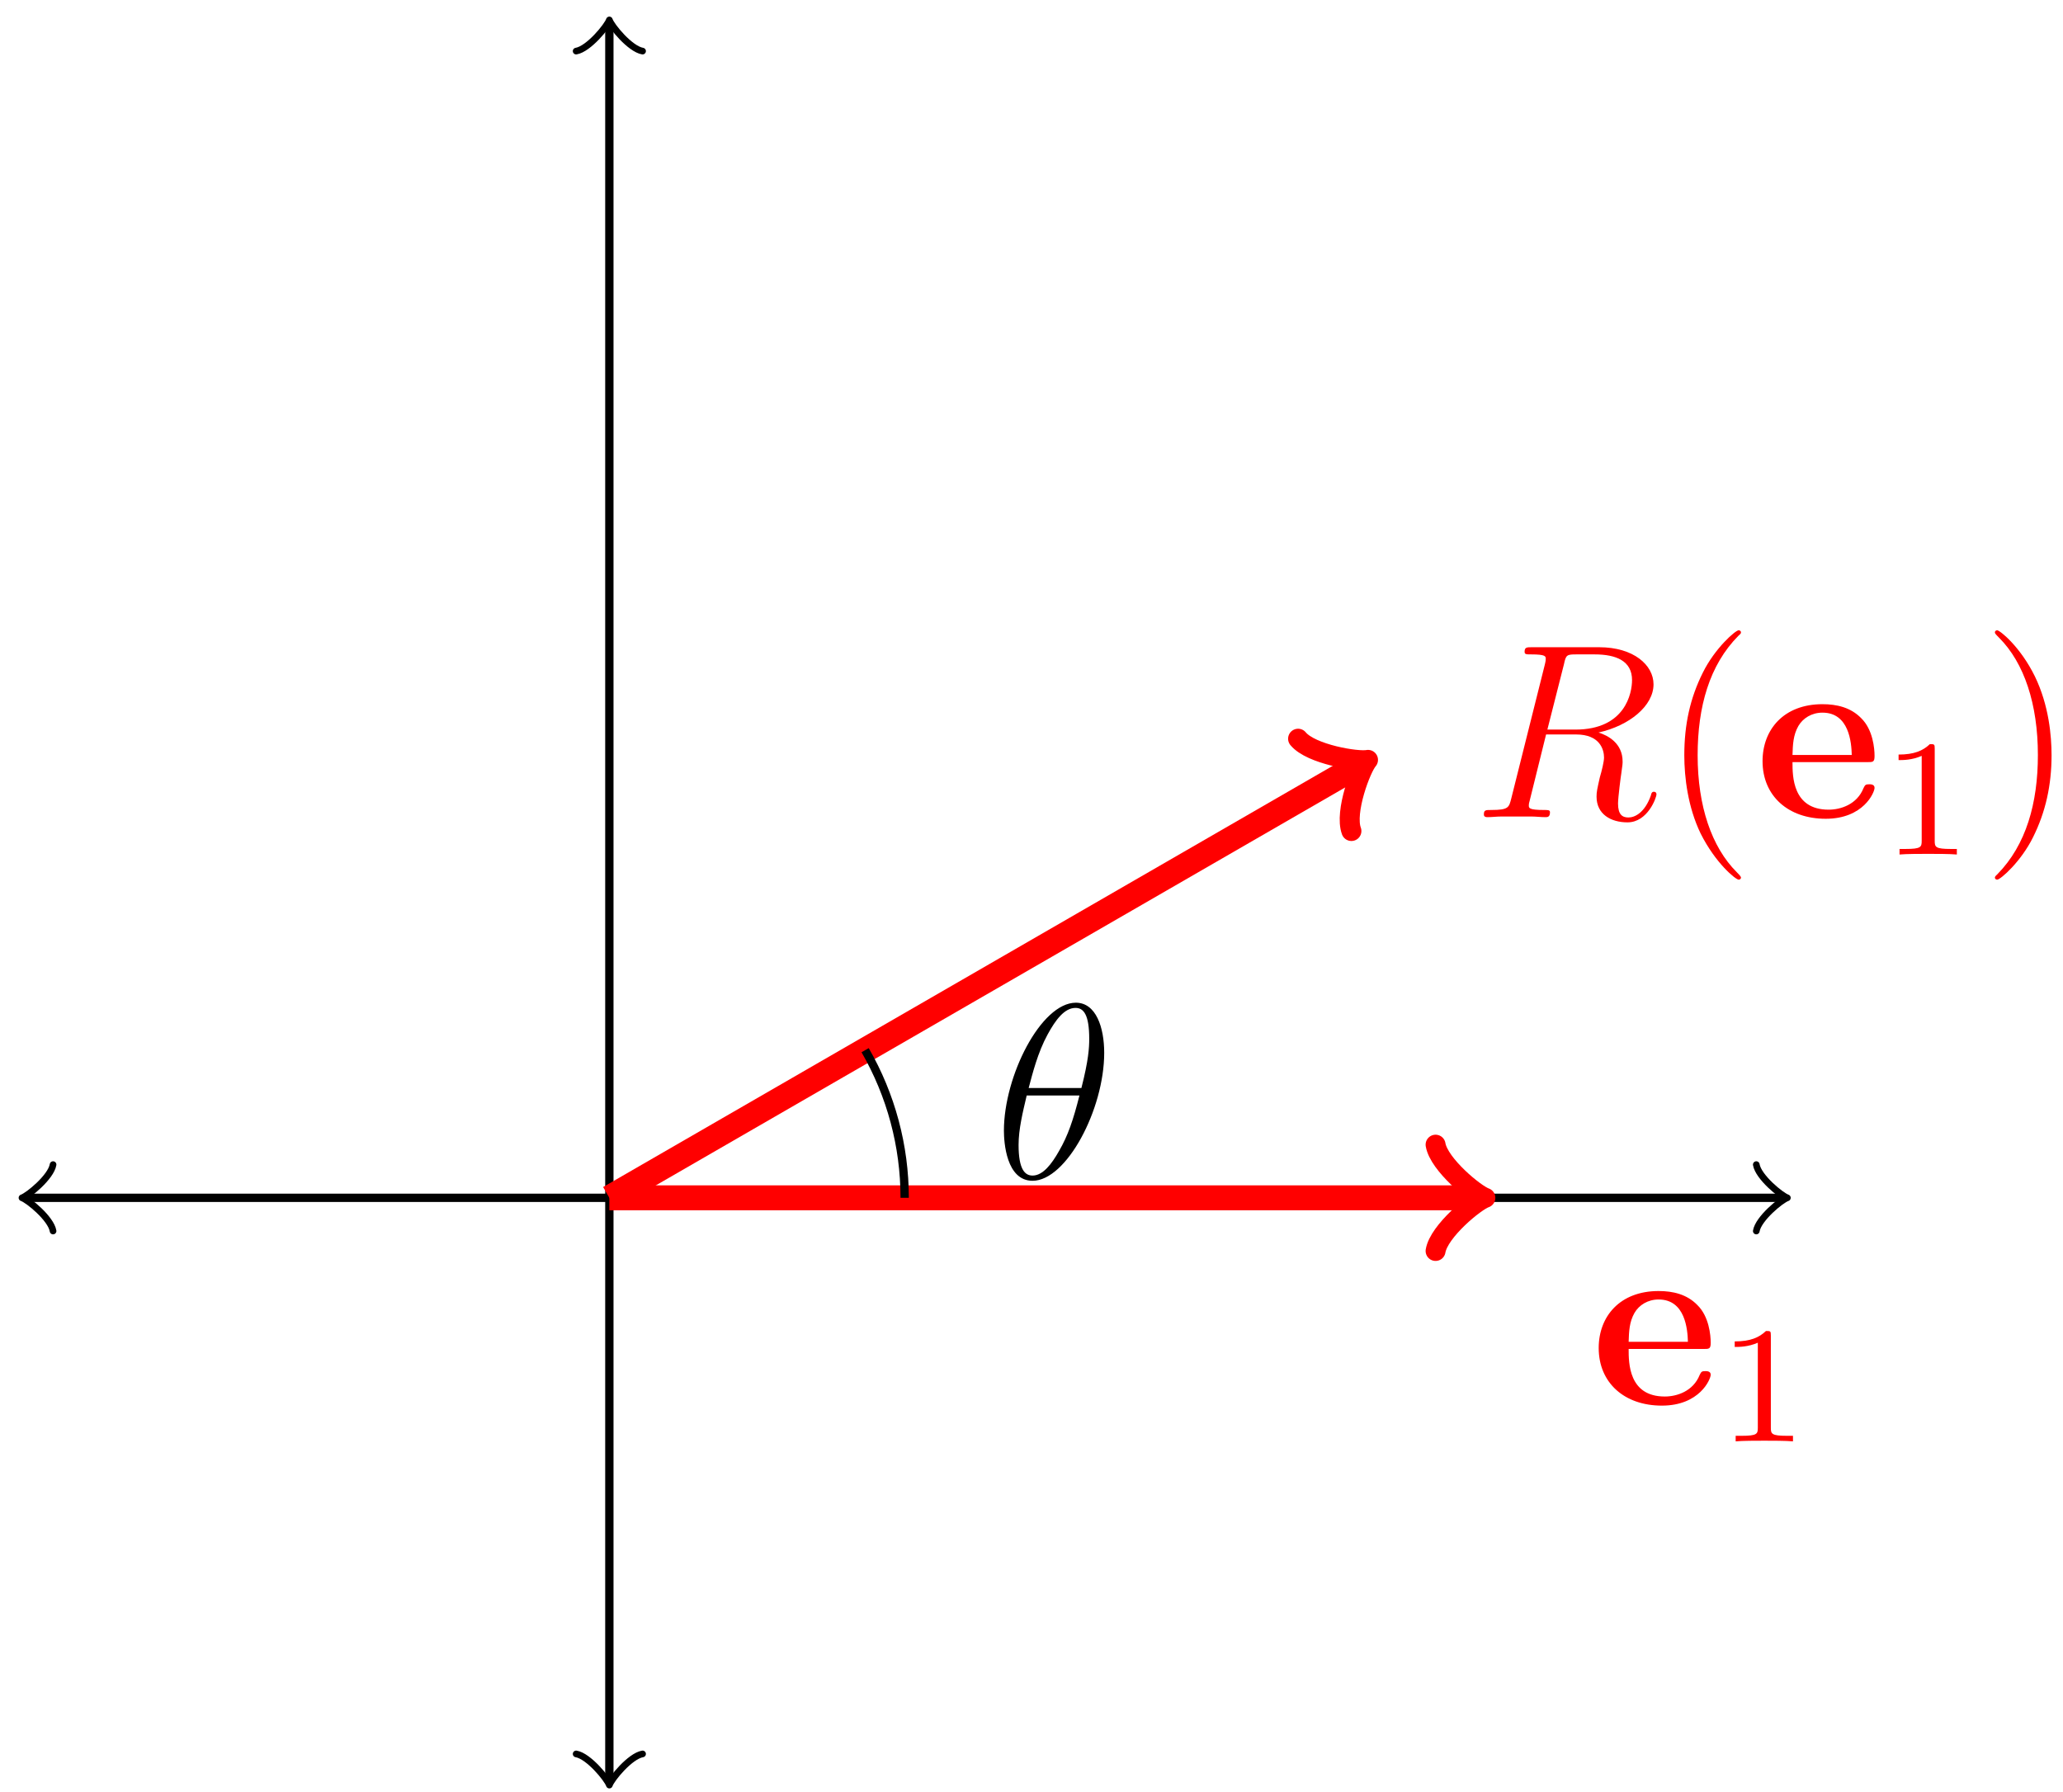
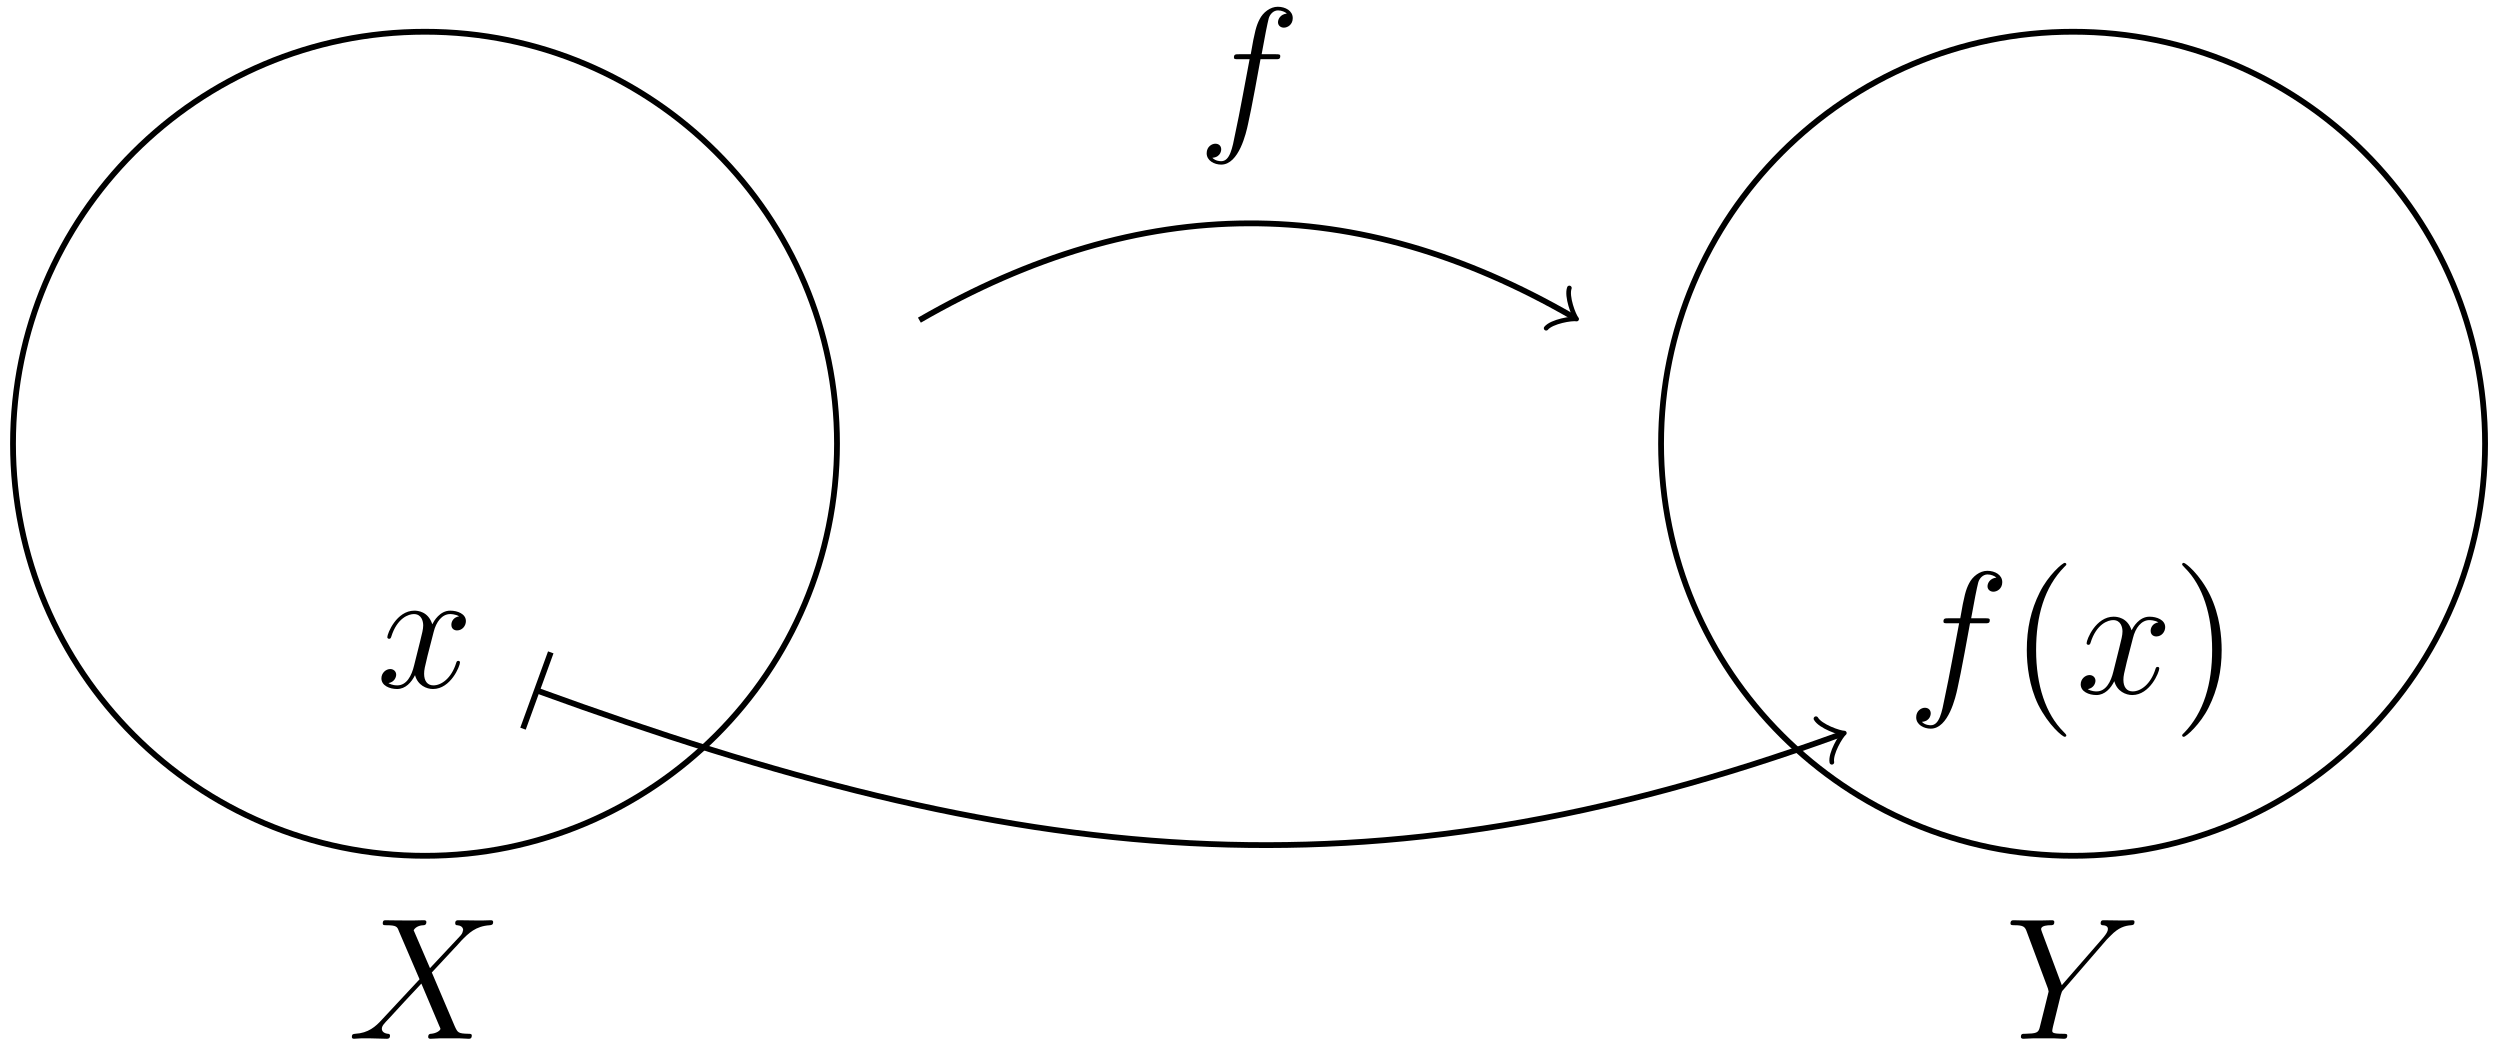
- <svg xmlns="http://www.w3.org/2000/svg" xmlns:xlink="http://www.w3.org/1999/xlink" width="99pt" height="86pt" viewBox="0 0 99 86" version="1.1">
+ <svg xmlns="http://www.w3.org/2000/svg" xmlns:xlink="http://www.w3.org/1999/xlink" width="172pt" height="72pt" viewBox="0 0 172 72" version="1.1">
  <defs>
    <g>
      <symbol overflow="visible" id="glyph0-0">
        <path style="stroke:none;" d="" />
      </symbol>
      <symbol overflow="visible" id="glyph0-1">
-         <path style="stroke:none;" d="M 5.406 -2.641 C 5.672 -2.641 5.75 -2.641 5.75 -2.938 C 5.75 -3.297 5.672 -4.203 5.109 -4.75 C 4.609 -5.266 3.938 -5.422 3.25 -5.422 C 1.391 -5.422 0.375 -4.203 0.375 -2.688 C 0.375 -1.016 1.609 0.078 3.406 0.078 C 5.219 0.078 5.75 -1.188 5.75 -1.406 C 5.75 -1.578 5.562 -1.578 5.5 -1.578 C 5.312 -1.578 5.297 -1.547 5.219 -1.391 C 4.906 -0.609 4.125 -0.359 3.547 -0.359 C 1.812 -0.359 1.812 -1.969 1.812 -2.641 Z M 1.812 -2.984 C 1.828 -3.484 1.844 -3.938 2.094 -4.375 C 2.312 -4.75 2.734 -5.016 3.25 -5.016 C 4.531 -5.016 4.641 -3.578 4.656 -2.984 Z M 1.812 -2.984 " />
+         <path style="stroke:none;" d="M 5.672 -4.859 L 4.547 -7.469 C 4.703 -7.75 5.062 -7.812 5.219 -7.812 C 5.281 -7.812 5.422 -7.828 5.422 -8.031 C 5.422 -8.156 5.312 -8.156 5.234 -8.156 C 5.031 -8.156 4.797 -8.141 4.594 -8.141 L 3.891 -8.141 C 3.172 -8.141 2.641 -8.156 2.625 -8.156 C 2.531 -8.156 2.422 -8.156 2.422 -7.938 C 2.422 -7.812 2.516 -7.812 2.672 -7.812 C 3.375 -7.812 3.422 -7.703 3.531 -7.406 L 4.953 -4.094 L 2.359 -1.312 C 1.938 -0.844 1.422 -0.391 0.531 -0.344 C 0.391 -0.328 0.297 -0.328 0.297 -0.125 C 0.297 -0.078 0.312 0 0.438 0 C 0.609 0 0.781 -0.031 0.953 -0.031 L 1.516 -0.031 C 1.906 -0.031 2.312 0 2.688 0 C 2.766 0 2.922 0 2.922 -0.219 C 2.922 -0.328 2.828 -0.344 2.766 -0.344 C 2.516 -0.375 2.359 -0.5 2.359 -0.688 C 2.359 -0.891 2.516 -1.047 2.859 -1.406 L 3.922 -2.562 C 4.188 -2.828 4.812 -3.531 5.078 -3.797 L 6.328 -0.844 C 6.344 -0.828 6.391 -0.703 6.391 -0.688 C 6.391 -0.578 6.125 -0.375 5.75 -0.344 C 5.672 -0.344 5.547 -0.328 5.547 -0.125 C 5.547 0 5.672 0 5.719 0 C 5.922 0 6.172 -0.031 6.375 -0.031 L 7.688 -0.031 C 7.906 -0.031 8.125 0 8.328 0 C 8.422 0 8.547 0 8.547 -0.234 C 8.547 -0.344 8.422 -0.344 8.312 -0.344 C 7.609 -0.359 7.578 -0.422 7.375 -0.859 L 5.797 -4.562 L 7.312 -6.188 C 7.438 -6.312 7.703 -6.609 7.812 -6.734 C 8.328 -7.266 8.812 -7.75 9.781 -7.812 C 9.891 -7.828 10.016 -7.828 10.016 -8.031 C 10.016 -8.156 9.906 -8.156 9.859 -8.156 C 9.688 -8.156 9.516 -8.141 9.344 -8.141 L 8.797 -8.141 C 8.422 -8.141 8 -8.156 7.625 -8.156 C 7.547 -8.156 7.406 -8.156 7.406 -7.953 C 7.406 -7.828 7.484 -7.812 7.547 -7.812 C 7.75 -7.797 7.953 -7.703 7.953 -7.469 L 7.938 -7.453 C 7.922 -7.359 7.906 -7.25 7.766 -7.094 Z M 5.672 -4.859 " />
+       </symbol>
+       <symbol overflow="visible" id="glyph0-2">
+         <path style="stroke:none;" d="M 7.031 -6.844 L 7.297 -7.109 C 7.828 -7.656 8.266 -7.781 8.688 -7.812 C 8.828 -7.828 8.922 -7.844 8.922 -8.047 C 8.922 -8.156 8.812 -8.156 8.781 -8.156 C 8.641 -8.156 8.484 -8.141 8.344 -8.141 L 7.859 -8.141 C 7.5 -8.141 7.141 -8.156 6.797 -8.156 C 6.719 -8.156 6.594 -8.156 6.594 -7.938 C 6.594 -7.828 6.703 -7.812 6.734 -7.812 C 7.094 -7.797 7.094 -7.609 7.094 -7.547 C 7.094 -7.406 7 -7.234 6.766 -6.953 L 3.922 -3.688 L 2.562 -7.328 C 2.5 -7.5 2.5 -7.516 2.5 -7.547 C 2.5 -7.797 2.984 -7.812 3.125 -7.812 C 3.281 -7.812 3.406 -7.812 3.406 -8.031 C 3.406 -8.156 3.297 -8.156 3.234 -8.156 C 3.031 -8.156 2.781 -8.141 2.578 -8.141 L 1.25 -8.141 C 1.047 -8.141 0.812 -8.156 0.609 -8.156 C 0.531 -8.156 0.391 -8.156 0.391 -7.938 C 0.391 -7.812 0.5 -7.812 0.688 -7.812 C 1.266 -7.812 1.375 -7.703 1.484 -7.438 L 2.969 -3.453 C 2.969 -3.422 3.016 -3.281 3.016 -3.25 C 3.016 -3.219 2.422 -0.859 2.391 -0.734 C 2.297 -0.422 2.172 -0.359 1.406 -0.344 C 1.203 -0.344 1.109 -0.344 1.109 -0.125 C 1.109 0 1.25 0 1.281 0 C 1.5 0 1.75 -0.031 1.969 -0.031 L 3.375 -0.031 C 3.594 -0.031 3.844 0 4.062 0 C 4.141 0 4.297 0 4.297 -0.219 C 4.297 -0.344 4.203 -0.344 4 -0.344 C 3.266 -0.344 3.266 -0.438 3.266 -0.562 C 3.266 -0.641 3.359 -1.031 3.422 -1.266 L 3.844 -2.984 C 3.922 -3.234 3.922 -3.266 4.031 -3.375 Z M 7.031 -6.844 " />
+       </symbol>
+       <symbol overflow="visible" id="glyph0-3">
+         <path style="stroke:none;" d="M 5.328 -4.812 C 5.562 -4.812 5.672 -4.812 5.672 -5.031 C 5.672 -5.156 5.562 -5.156 5.359 -5.156 L 4.391 -5.156 C 4.609 -6.391 4.781 -7.234 4.875 -7.609 C 4.953 -7.906 5.203 -8.172 5.516 -8.172 C 5.766 -8.172 6.016 -8.062 6.125 -7.953 C 5.672 -7.906 5.516 -7.562 5.516 -7.359 C 5.516 -7.125 5.703 -6.984 5.922 -6.984 C 6.172 -6.984 6.531 -7.188 6.531 -7.641 C 6.531 -8.141 6.031 -8.422 5.5 -8.422 C 4.984 -8.422 4.484 -8.031 4.25 -7.562 C 4.031 -7.141 3.906 -6.719 3.641 -5.156 L 2.828 -5.156 C 2.609 -5.156 2.484 -5.156 2.484 -4.938 C 2.484 -4.812 2.562 -4.812 2.797 -4.812 L 3.562 -4.812 C 3.344 -3.688 2.859 -0.984 2.578 0.281 C 2.375 1.328 2.203 2.203 1.609 2.203 C 1.562 2.203 1.219 2.203 1 1.969 C 1.609 1.922 1.609 1.406 1.609 1.391 C 1.609 1.141 1.438 1 1.203 1 C 0.969 1 0.609 1.203 0.609 1.656 C 0.609 2.172 1.141 2.438 1.609 2.438 C 2.828 2.438 3.328 0.25 3.453 -0.344 C 3.672 -1.266 4.25 -4.453 4.312 -4.812 Z M 5.328 -4.812 " />
+       </symbol>
+       <symbol overflow="visible" id="glyph0-4">
+         <path style="stroke:none;" d="M 5.672 -4.875 C 5.281 -4.812 5.141 -4.516 5.141 -4.297 C 5.141 -4 5.359 -3.906 5.531 -3.906 C 5.891 -3.906 6.141 -4.219 6.141 -4.547 C 6.141 -5.047 5.562 -5.266 5.062 -5.266 C 4.344 -5.266 3.938 -4.547 3.828 -4.328 C 3.547 -5.219 2.812 -5.266 2.594 -5.266 C 1.375 -5.266 0.734 -3.703 0.734 -3.438 C 0.734 -3.391 0.781 -3.328 0.859 -3.328 C 0.953 -3.328 0.984 -3.406 1 -3.453 C 1.406 -4.781 2.219 -5.031 2.562 -5.031 C 3.094 -5.031 3.203 -4.531 3.203 -4.25 C 3.203 -3.984 3.125 -3.703 2.984 -3.125 L 2.578 -1.5 C 2.406 -0.781 2.062 -0.125 1.422 -0.125 C 1.359 -0.125 1.062 -0.125 0.812 -0.281 C 1.25 -0.359 1.344 -0.719 1.344 -0.859 C 1.344 -1.094 1.156 -1.25 0.938 -1.25 C 0.641 -1.25 0.328 -0.984 0.328 -0.609 C 0.328 -0.109 0.891 0.125 1.406 0.125 C 1.984 0.125 2.391 -0.328 2.641 -0.828 C 2.828 -0.125 3.438 0.125 3.875 0.125 C 5.094 0.125 5.734 -1.453 5.734 -1.703 C 5.734 -1.766 5.688 -1.812 5.625 -1.812 C 5.516 -1.812 5.5 -1.75 5.469 -1.656 C 5.141 -0.609 4.453 -0.125 3.906 -0.125 C 3.484 -0.125 3.266 -0.438 3.266 -0.922 C 3.266 -1.188 3.312 -1.375 3.5 -2.156 L 3.922 -3.797 C 4.094 -4.5 4.5 -5.031 5.062 -5.031 C 5.078 -5.031 5.422 -5.031 5.672 -4.875 Z M 5.672 -4.875 " />
      </symbol>
      <symbol overflow="visible" id="glyph1-0">
        <path style="stroke:none;" d="" />
      </symbol>
      <symbol overflow="visible" id="glyph1-1">
-         <path style="stroke:none;" d="M 2.5 -5.078 C 2.5 -5.297 2.484 -5.297 2.266 -5.297 C 1.938 -4.984 1.516 -4.797 0.766 -4.797 L 0.766 -4.531 C 0.984 -4.531 1.406 -4.531 1.875 -4.734 L 1.875 -0.656 C 1.875 -0.359 1.844 -0.266 1.094 -0.266 L 0.812 -0.266 L 0.812 0 C 1.141 -0.031 1.828 -0.031 2.188 -0.031 C 2.547 -0.031 3.234 -0.031 3.562 0 L 3.562 -0.266 L 3.281 -0.266 C 2.531 -0.266 2.5 -0.359 2.5 -0.656 Z M 2.5 -5.078 " />
-       </symbol>
-       <symbol overflow="visible" id="glyph2-0">
-         <path style="stroke:none;" d="" />
-       </symbol>
-       <symbol overflow="visible" id="glyph2-1">
-         <path style="stroke:none;" d="M 4.406 -7.344 C 4.5 -7.797 4.547 -7.812 5.016 -7.812 L 5.875 -7.812 C 6.906 -7.812 7.672 -7.5 7.672 -6.578 C 7.672 -5.969 7.359 -4.203 4.953 -4.203 L 3.609 -4.203 Z M 6.062 -4.062 C 7.547 -4.391 8.703 -5.344 8.703 -6.375 C 8.703 -7.297 7.75 -8.156 6.094 -8.156 L 2.859 -8.156 C 2.625 -8.156 2.516 -8.156 2.516 -7.938 C 2.516 -7.812 2.594 -7.812 2.828 -7.812 C 3.531 -7.812 3.531 -7.719 3.531 -7.594 C 3.531 -7.562 3.531 -7.5 3.484 -7.312 L 1.875 -0.891 C 1.766 -0.469 1.75 -0.344 0.922 -0.344 C 0.641 -0.344 0.562 -0.344 0.562 -0.125 C 0.562 0 0.688 0 0.734 0 C 0.938 0 1.188 -0.031 1.422 -0.031 L 2.828 -0.031 C 3.047 -0.031 3.297 0 3.516 0 C 3.609 0 3.734 0 3.734 -0.234 C 3.734 -0.344 3.641 -0.344 3.453 -0.344 C 2.719 -0.344 2.719 -0.438 2.719 -0.562 C 2.719 -0.578 2.719 -0.656 2.75 -0.75 L 3.547 -3.969 L 4.984 -3.969 C 6.125 -3.969 6.328 -3.25 6.328 -2.859 C 6.328 -2.672 6.219 -2.219 6.125 -1.906 C 6 -1.344 5.969 -1.219 5.969 -0.984 C 5.969 -0.141 6.656 0.25 7.453 0.25 C 8.422 0.25 8.844 -0.938 8.844 -1.094 C 8.844 -1.188 8.781 -1.219 8.719 -1.219 C 8.625 -1.219 8.594 -1.141 8.578 -1.047 C 8.281 -0.203 7.797 0.016 7.5 0.016 C 7.203 0.016 7 -0.125 7 -0.656 C 7 -0.938 7.141 -2.031 7.156 -2.094 C 7.219 -2.531 7.219 -2.578 7.219 -2.672 C 7.219 -3.547 6.516 -3.922 6.062 -4.062 Z M 6.062 -4.062 " />
-       </symbol>
-       <symbol overflow="visible" id="glyph2-2">
-         <path style="stroke:none;" d="M 5.297 -6.016 C 5.297 -7.234 4.906 -8.422 3.938 -8.422 C 2.266 -8.422 0.484 -4.906 0.484 -2.281 C 0.484 -1.734 0.594 0.125 1.859 0.125 C 3.484 0.125 5.297 -3.297 5.297 -6.016 Z M 1.672 -4.328 C 1.859 -5.031 2.109 -6.031 2.578 -6.891 C 2.969 -7.609 3.391 -8.172 3.922 -8.172 C 4.312 -8.172 4.578 -7.844 4.578 -6.688 C 4.578 -6.266 4.547 -5.672 4.203 -4.328 Z M 4.109 -3.969 C 3.812 -2.797 3.562 -2.047 3.125 -1.297 C 2.781 -0.688 2.359 -0.125 1.859 -0.125 C 1.5 -0.125 1.188 -0.406 1.188 -1.594 C 1.188 -2.359 1.391 -3.172 1.578 -3.969 Z M 4.109 -3.969 " />
-       </symbol>
-       <symbol overflow="visible" id="glyph3-0">
-         <path style="stroke:none;" d="" />
-       </symbol>
-       <symbol overflow="visible" id="glyph3-1">
        <path style="stroke:none;" d="M 3.891 2.906 C 3.891 2.875 3.891 2.844 3.688 2.641 C 2.484 1.438 1.812 -0.531 1.812 -2.969 C 1.812 -5.297 2.375 -7.297 3.766 -8.703 C 3.891 -8.812 3.891 -8.828 3.891 -8.875 C 3.891 -8.938 3.828 -8.969 3.781 -8.969 C 3.625 -8.969 2.641 -8.109 2.062 -6.938 C 1.453 -5.719 1.172 -4.453 1.172 -2.969 C 1.172 -1.906 1.344 -0.484 1.953 0.781 C 2.672 2.219 3.641 3 3.781 3 C 3.828 3 3.891 2.969 3.891 2.906 Z M 3.891 2.906 " />
      </symbol>
-       <symbol overflow="visible" id="glyph3-2">
+       <symbol overflow="visible" id="glyph1-2">
        <path style="stroke:none;" d="M 3.375 -2.969 C 3.375 -3.891 3.25 -5.359 2.578 -6.75 C 1.875 -8.188 0.891 -8.969 0.766 -8.969 C 0.719 -8.969 0.656 -8.938 0.656 -8.875 C 0.656 -8.828 0.656 -8.812 0.859 -8.609 C 2.062 -7.406 2.719 -5.422 2.719 -2.984 C 2.719 -0.672 2.156 1.328 0.781 2.734 C 0.656 2.844 0.656 2.875 0.656 2.906 C 0.656 2.969 0.719 3 0.766 3 C 0.922 3 1.906 2.141 2.484 0.969 C 3.094 -0.25 3.375 -1.547 3.375 -2.969 Z M 3.375 -2.969 " />
      </symbol>
    </g>
  </defs>
  <g id="surface1">
-     <path style="fill:none;stroke-width:0.399;stroke-linecap:butt;stroke-linejoin:miter;stroke:rgb(0%,0%,0%);stroke-opacity:1;stroke-miterlimit:10;" d="M -27.889 -0 L 56.236 -0 " transform="matrix(1,0,0,-1,29.241,57.492)" />
-     <path style="fill:none;stroke-width:0.319;stroke-linecap:round;stroke-linejoin:round;stroke:rgb(0%,0%,0%);stroke-opacity:1;stroke-miterlimit:10;" d="M -1.194 1.594 C -1.097 0.996 0.001 0.098 0.298 0 C 0.001 -0.101 -1.097 -0.996 -1.194 -1.594 " transform="matrix(-1,0,0,1,1.35248,57.492)" />
-     <path style="fill:none;stroke-width:0.319;stroke-linecap:round;stroke-linejoin:round;stroke:rgb(0%,0%,0%);stroke-opacity:1;stroke-miterlimit:10;" d="M -1.195 1.594 C -1.097 0.996 0 0.101 0.297 -0 C 0 -0.098 -1.097 -0.996 -1.195 -1.594 " transform="matrix(1,0,0,-1,85.47634,57.492)" />
-     <path style="fill:none;stroke-width:0.399;stroke-linecap:butt;stroke-linejoin:miter;stroke:rgb(0%,0%,0%);stroke-opacity:1;stroke-miterlimit:10;" d="M 0.001 -27.887 L 0.001 56.234 " transform="matrix(1,0,0,-1,29.241,57.492)" />
-     <path style="fill:none;stroke-width:0.319;stroke-linecap:round;stroke-linejoin:round;stroke:rgb(0%,0%,0%);stroke-opacity:1;stroke-miterlimit:10;" d="M -1.197 1.595 C -1.095 0.997 -0.002 0.099 0.299 0.001 C -0.002 -0.1 -1.095 -0.995 -1.197 -1.593 " transform="matrix(0,1,1,0,29.241,85.38052)" />
-     <path style="fill:none;stroke-width:0.319;stroke-linecap:round;stroke-linejoin:round;stroke:rgb(0%,0%,0%);stroke-opacity:1;stroke-miterlimit:10;" d="M -1.196 1.593 C -1.095 0.995 -0.001 0.1 0.3 -0.001 C -0.001 -0.099 -1.095 -0.997 -1.196 -1.595 " transform="matrix(0,-1,-1,0,29.241,1.25666)" />
-     <path style="fill:none;stroke-width:1.196;stroke-linecap:butt;stroke-linejoin:miter;stroke:rgb(100%,0%,0%);stroke-opacity:1;stroke-miterlimit:10;" d="M 0.001 -0 L 41.564 -0 " transform="matrix(1,0,0,-1,29.241,57.492)" />
-     <path style="fill:none;stroke-width:0.956;stroke-linecap:round;stroke-linejoin:round;stroke:rgb(100%,0%,0%);stroke-opacity:1;stroke-miterlimit:10;" d="M -1.914 2.551 C -1.754 1.594 -0 0.16 0.476 -0 C -0 -0.16 -1.754 -1.594 -1.914 -2.551 " transform="matrix(1,0,0,-1,70.80478,57.492)" />
-     <g style="fill:rgb(100%,0%,0%);fill-opacity:1;">
-       <use xlink:href="#glyph0-1" x="76.344" y="67.388" />
+     <path style="fill:none;stroke-width:0.399;stroke-linecap:butt;stroke-linejoin:miter;stroke:rgb(0%,0%,0%);stroke-opacity:1;stroke-miterlimit:10;" d="M -28.347 0.001 C -28.347 15.657 -41.038 28.348 -56.695 28.348 C -72.351 28.348 -85.038 15.657 -85.038 0.001 C -85.038 -15.655 -72.351 -28.347 -56.695 -28.347 C -41.038 -28.347 -28.347 -15.655 -28.347 0.001 Z M -28.347 0.001 " transform="matrix(1,0,0,-1,85.933,30.532)" />
+     <path style="fill:none;stroke-width:0.399;stroke-linecap:butt;stroke-linejoin:miter;stroke:rgb(0%,0%,0%);stroke-opacity:1;stroke-miterlimit:10;" d="M 85.04 0.001 C 85.04 15.657 72.348 28.348 56.692 28.348 C 41.04 28.348 28.348 15.657 28.348 0.001 C 28.348 -15.655 41.04 -28.347 56.692 -28.347 C 72.348 -28.347 85.04 -15.655 85.04 0.001 Z M 85.04 0.001 " transform="matrix(1,0,0,-1,85.933,30.532)" />
+     <g style="fill:rgb(0%,0%,0%);fill-opacity:1;">
+       <use xlink:href="#glyph0-1" x="23.912" y="71.468" />
    </g>
-     <g style="fill:rgb(100%,0%,0%);fill-opacity:1;">
-       <use xlink:href="#glyph1-1" x="82.48" y="69.181" />
+     <g style="fill:rgb(0%,0%,0%);fill-opacity:1;">
+       <use xlink:href="#glyph0-2" x="137.93" y="71.468" />
    </g>
-     <path style="fill:none;stroke-width:1.196;stroke-linecap:butt;stroke-linejoin:miter;stroke:rgb(100%,0%,0%);stroke-opacity:1;stroke-miterlimit:10;" d="M 0.001 -0 L 35.993 20.781 " transform="matrix(1,0,0,-1,29.241,57.492)" />
-     <path style="fill:none;stroke-width:0.956;stroke-linecap:round;stroke-linejoin:round;stroke:rgb(100%,0%,0%);stroke-opacity:1;stroke-miterlimit:10;" d="M -1.913 2.549 C -1.754 1.594 -0.002 0.159 0.477 -0 C -0.002 -0.16 -1.752 -1.595 -1.912 -2.55 " transform="matrix(0.86877,-0.5016,-0.5016,-0.86877,65.23375,36.71165)" />
-     <g style="fill:rgb(100%,0%,0%);fill-opacity:1;">
-       <use xlink:href="#glyph2-1" x="70.647" y="39.221" />
+     <path style="fill:none;stroke-width:0.399;stroke-linecap:butt;stroke-linejoin:miter;stroke:rgb(0%,0%,0%);stroke-opacity:1;stroke-miterlimit:10;" d="M -22.679 8.505 C -7.359 17.348 7.36 17.348 22.278 8.735 " transform="matrix(1,0,0,-1,85.933,30.532)" />
+     <path style="fill:none;stroke-width:0.319;stroke-linecap:round;stroke-linejoin:round;stroke:rgb(0%,0%,0%);stroke-opacity:1;stroke-miterlimit:10;" d="M -1.197 1.595 C -1.094 0.997 -0.001 0.1 0.3 -0.001 C 0.001 -0.097 -1.095 -0.995 -1.195 -1.593 " transform="matrix(0.86877,0.5016,0.5016,-0.86877,108.2124,21.798)" />
+     <g style="fill:rgb(0%,0%,0%);fill-opacity:1;">
+       <use xlink:href="#glyph0-3" x="82.41" y="8.887" />
    </g>
-     <g style="fill:rgb(100%,0%,0%);fill-opacity:1;">
-       <use xlink:href="#glyph3-1" x="79.655" y="39.221" />
+     <g style="fill:rgb(0%,0%,0%);fill-opacity:1;">
+       <use xlink:href="#glyph0-4" x="25.913" y="47.279" />
    </g>
-     <g style="fill:rgb(100%,0%,0%);fill-opacity:1;">
-       <use xlink:href="#glyph0-1" x="84.207" y="39.221" />
+     <g style="fill:rgb(0%,0%,0%);fill-opacity:1;">
+       <use xlink:href="#glyph0-3" x="131.225" y="47.694" />
    </g>
-     <g style="fill:rgb(100%,0%,0%);fill-opacity:1;">
-       <use xlink:href="#glyph1-1" x="90.344" y="41.014" />
+     <g style="fill:rgb(0%,0%,0%);fill-opacity:1;">
+       <use xlink:href="#glyph1-1" x="138.272" y="47.694" />
    </g>
-     <g style="fill:rgb(100%,0%,0%);fill-opacity:1;">
-       <use xlink:href="#glyph3-2" x="95.076" y="39.221" />
+     <g style="fill:rgb(0%,0%,0%);fill-opacity:1;">
+       <use xlink:href="#glyph0-4" x="142.824" y="47.694" />
    </g>
-     <path style="fill:none;stroke-width:0.399;stroke-linecap:butt;stroke-linejoin:miter;stroke:rgb(0%,0%,0%);stroke-opacity:1;stroke-miterlimit:10;" d="M 14.173 -0 C 14.173 2.488 13.517 4.933 12.275 7.086 " transform="matrix(1,0,0,-1,29.241,57.492)" />
    <g style="fill:rgb(0%,0%,0%);fill-opacity:1;">
-       <use xlink:href="#glyph2-2" x="47.692" y="56.549" />
+       <use xlink:href="#glyph1-2" x="149.476" y="47.694" />
    </g>
+     <path style="fill:none;stroke-width:0.399;stroke-linecap:butt;stroke-linejoin:miter;stroke:rgb(0%,0%,0%);stroke-opacity:1;stroke-miterlimit:10;" d="M -48.902 -17.007 C -15.968 -28.995 7.891 -31.937 40.676 -20.003 " transform="matrix(1,0,0,-1,85.933,30.532)" />
+     <path style="fill:none;stroke-width:0.399;stroke-linecap:square;stroke-linejoin:miter;stroke:rgb(0%,0%,0%);stroke-opacity:1;stroke-miterlimit:10;" d="M 0.099 -2.59 L 0.098 2.591 " transform="matrix(-0.94089,-0.34247,-0.34247,0.94089,37.03061,47.5408)" />
+     <path style="fill:none;stroke-width:0.319;stroke-linecap:round;stroke-linejoin:round;stroke:rgb(0%,0%,0%);stroke-opacity:1;stroke-miterlimit:10;" d="M -1.197 1.594 C -1.095 0.996 -0.001 0.1 0.298 -0.001 C 0.001 -0.1 -1.098 -0.996 -1.195 -1.595 " transform="matrix(0.94089,-0.34247,-0.34247,-0.94089,126.6098,50.53502)" />
  </g>
</svg>
